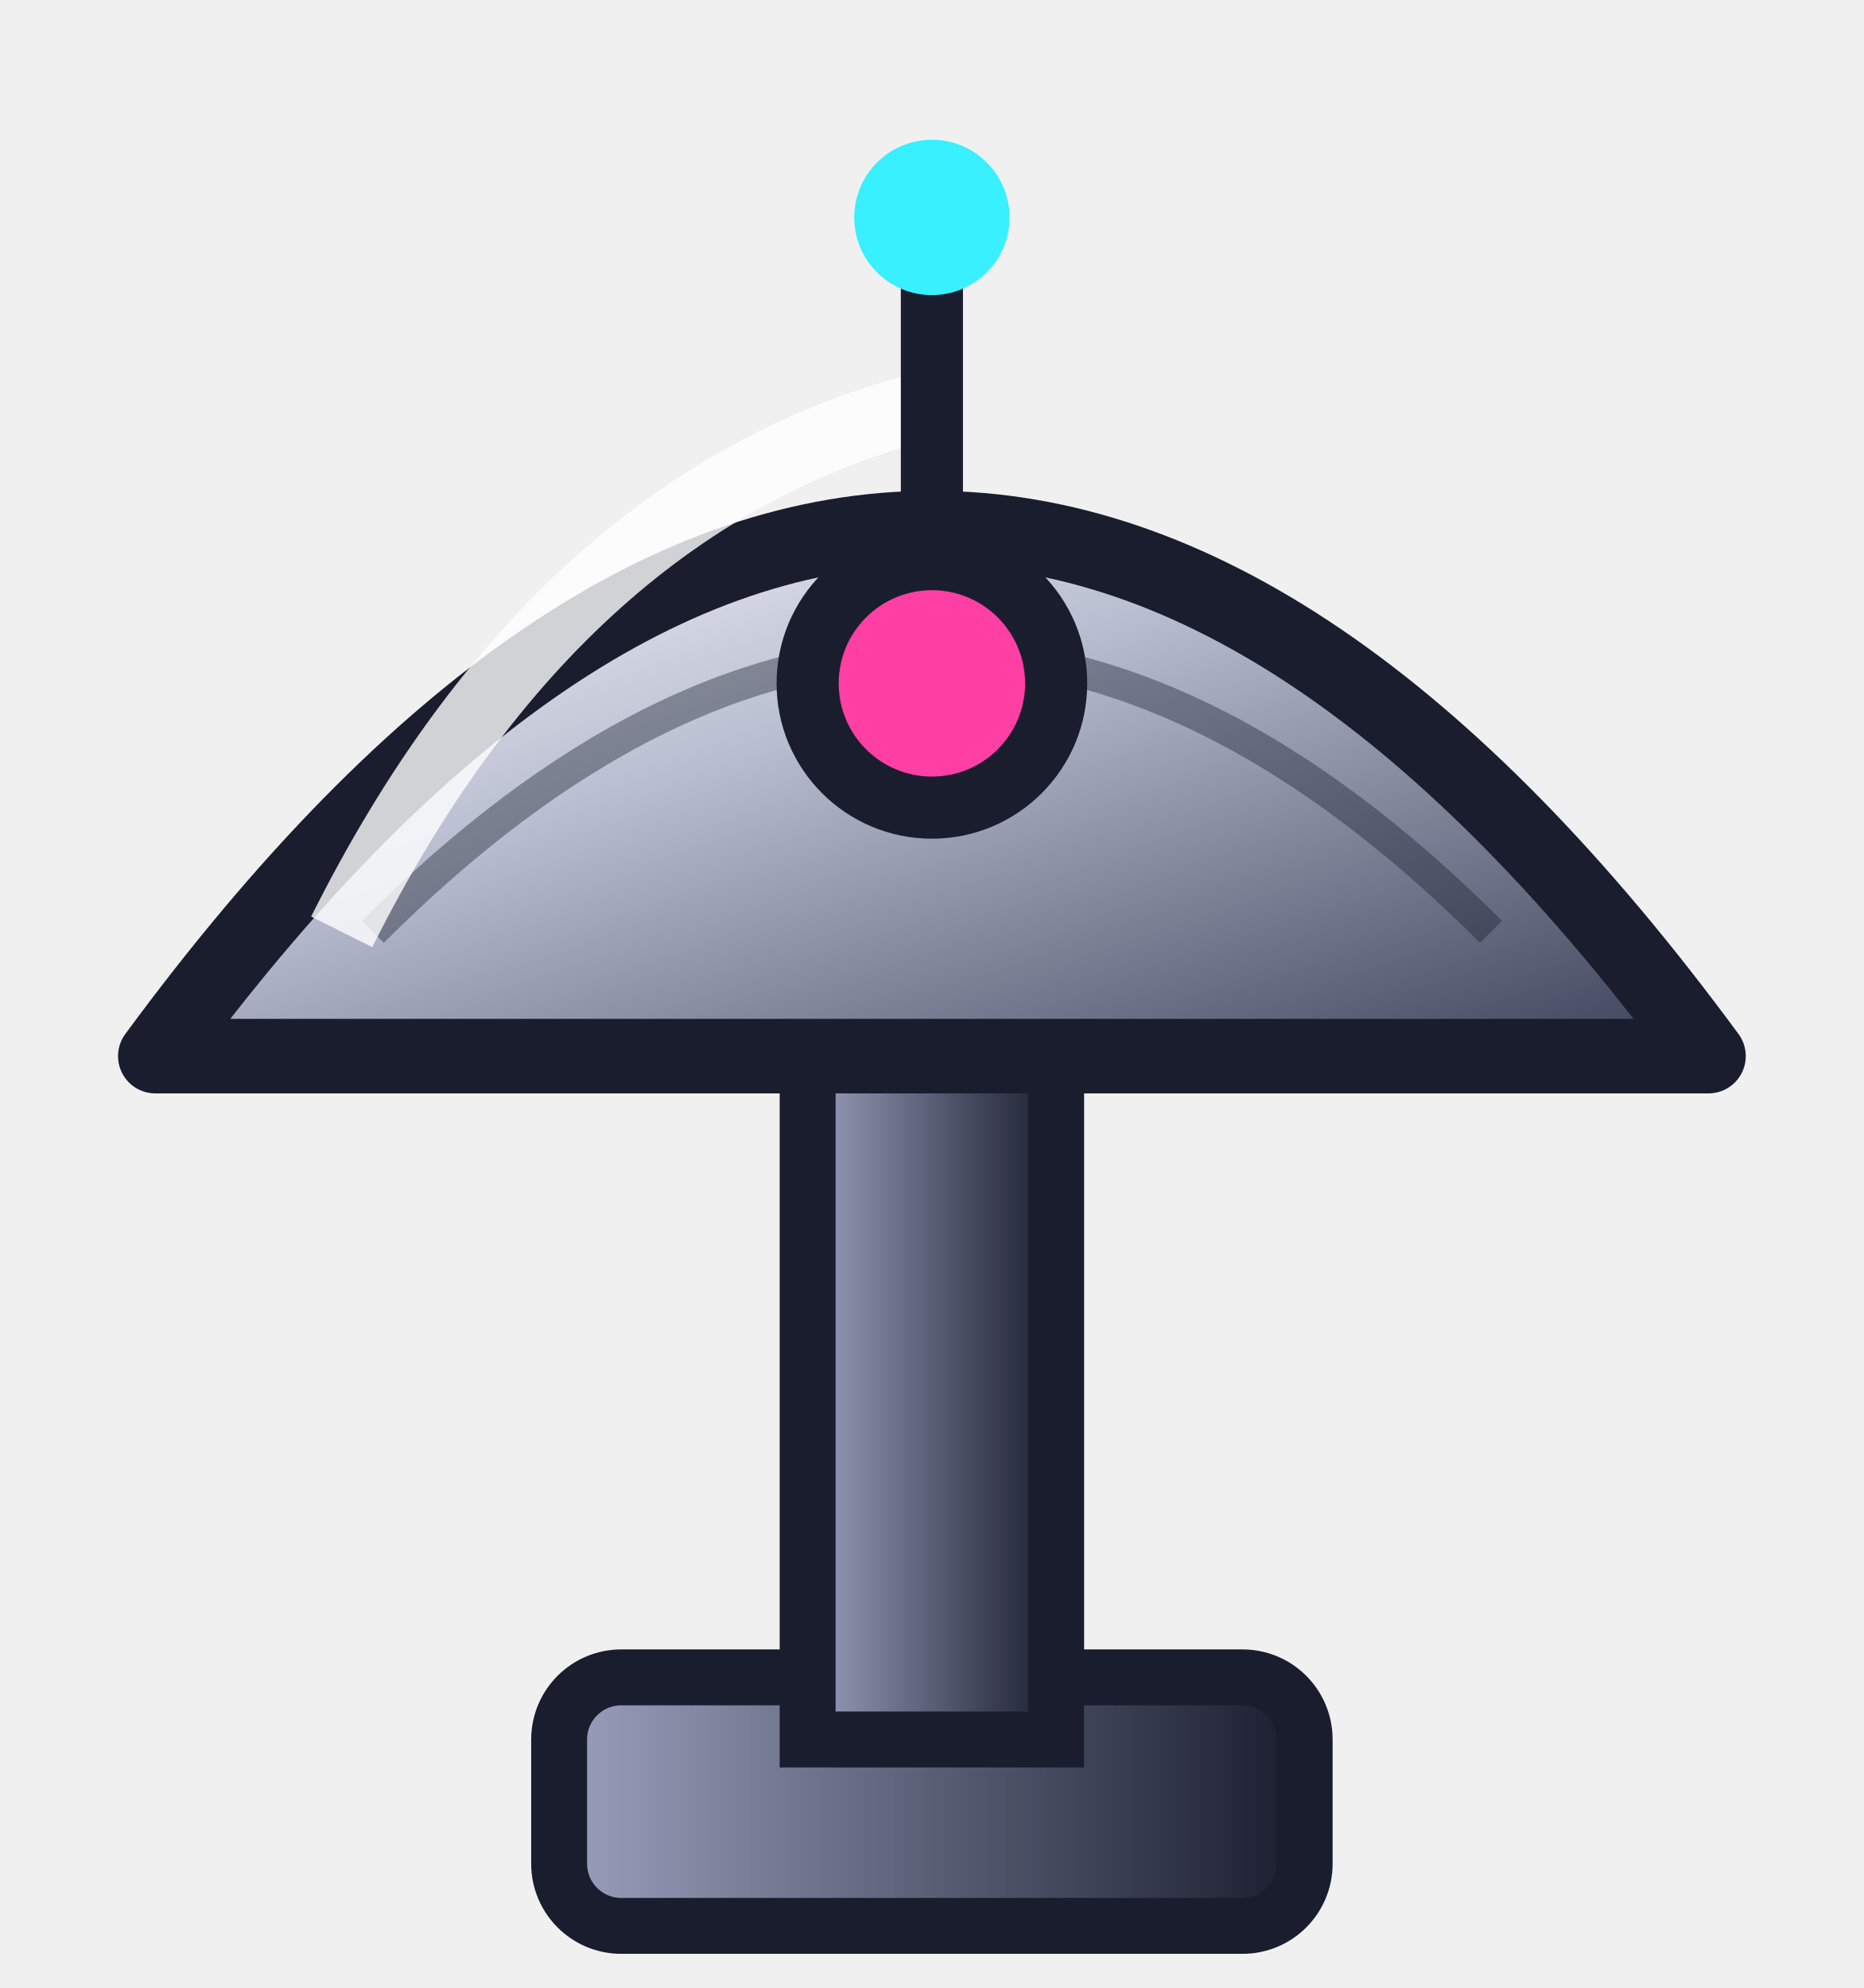
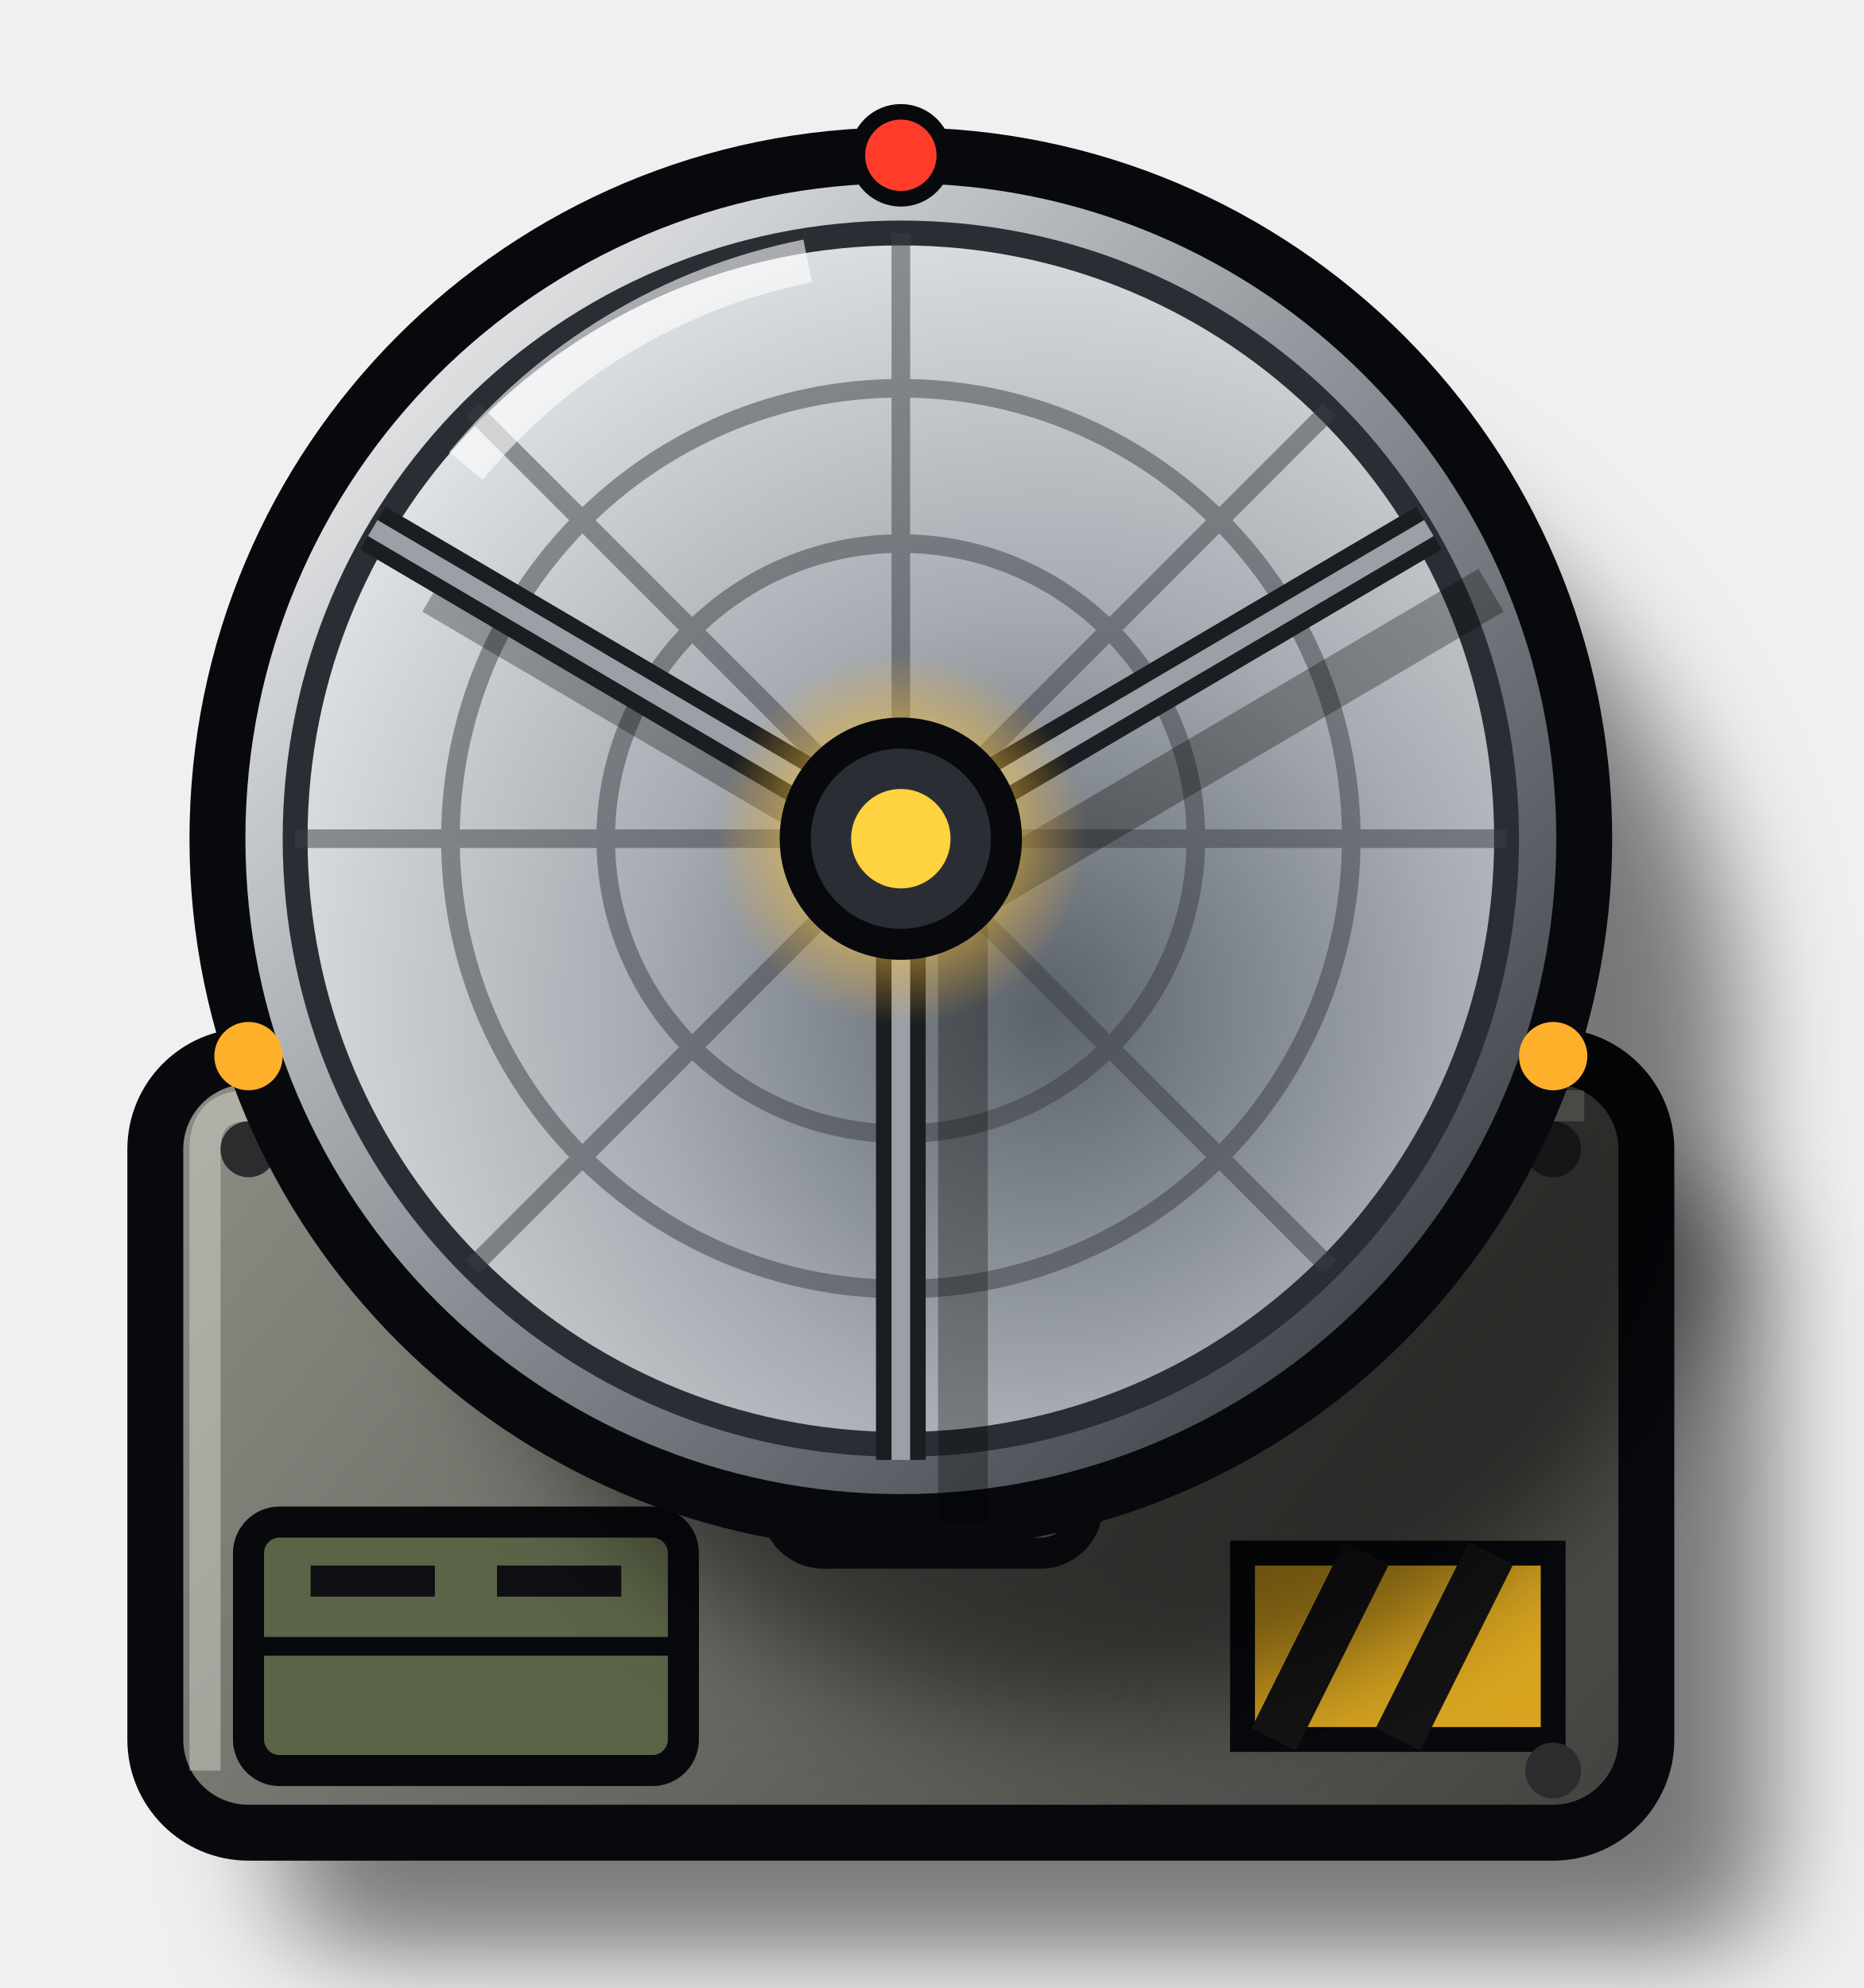
<svg xmlns="http://www.w3.org/2000/svg" viewBox="0 0 60 64">
  <defs>
-     <linearGradient id="ds-dish" x1="0" y1="0" x2="1" y2="1">
+     <filter id="ds-blur" x="-30%" y="-30%" width="160%" height="160%">
+       <feGaussianBlur stdDeviation="1.8" />
+     </filter>
+     <linearGradient id="ds-base" gradientUnits="userSpaceOnUse" x1="4" y1="20" x2="56" y2="62">
+       <stop offset="0" stop-color="#9c9c94" />
+       <stop offset="0.5" stop-color="#6c6c66" />
+       <stop offset="1" stop-color="#3a3a38" />
+     </linearGradient>
+     <radialGradient id="ds-dish" cx="0.62" cy="0.64" r="0.75">
+       <stop offset="0" stop-color="#5c626a" />
+       <stop offset="0.45" stop-color="#a6acb2" />
+       <stop offset="0.85" stop-color="#d8dcde" />
+       <stop offset="1" stop-color="#eef0f0" />
+     </radialGradient>
+     <linearGradient id="ds-rim" gradientUnits="userSpaceOnUse" x1="8" y1="6" x2="50" y2="48">
      <stop offset="0" stop-color="#ffffff" />
-       <stop offset="0.4" stop-color="#b8bdd0" />
-       <stop offset="1" stop-color="#3b4058" />
+       <stop offset="0.5" stop-color="#8a9096" />
+       <stop offset="1" stop-color="#2a2e34" />
    </linearGradient>
-     <linearGradient id="ds-pole" x1="0" x2="1">
-       <stop offset="0" stop-color="#9aa0bd" />
-       <stop offset="1" stop-color="#1a1d2e" />
-     </linearGradient>
+     <radialGradient id="ds-glow">
+       <stop offset="0" stop-color="#ffffff" />
+       <stop offset="0.4" stop-color="#ffd23f" />
+       <stop offset="1" stop-color="#ffb02a" stop-opacity="0" />
+     </radialGradient>
  </defs>
-   <rect x="18" y="54" width="24" height="8" rx="2" fill="url(#ds-pole)" stroke="#1a1d2e" stroke-width="1.8" />
-   <rect x="26" y="32" width="8" height="24" fill="url(#ds-pole)" stroke="#1a1d2e" stroke-width="1.8" />
-   <path d="M5 34 Q30 0 55 34 Z" fill="url(#ds-dish)" stroke="#1a1d2e" stroke-width="2.4" stroke-linejoin="round" />
-   <path d="M12 30 Q30 12 48 30" stroke="#1a1d2e" stroke-width="1" fill="none" opacity="0.4" />
-   <path d="M11 30 Q18 16 30 13" stroke="#ffffff" stroke-width="2.2" fill="none" opacity="0.8" />
-   <path d="M30 22 L30 8" stroke="#1a1d2e" stroke-width="2" />
-   <circle cx="30" cy="22" r="5" fill="#1a1d2e" />
-   <circle class="blink" cx="30" cy="22" r="3" fill="#ff3fa4" />
-   <circle cx="30" cy="7" r="2.5" fill="#38f0ff" />
+   <rect x="9" y="38" width="48" height="25" rx="3" fill="#000" opacity="0.5" filter="url(#ds-blur)" />
+   <rect x="5" y="34" width="48" height="25" rx="3" fill="url(#ds-base)" stroke="#07090d" stroke-width="1.8" />
+   <path d="M6.6 57 L6.6 37 Q6.6 35.6 8 35.6 L51 35.6" fill="none" stroke="#e8e8e0" stroke-width="1" opacity="0.4" />
+   <rect x="8" y="49" width="14" height="8" rx="1" fill="#5c6448" stroke="#07090d" stroke-width="1" />
+   <path d="M8 53 L22 53" stroke="#07090d" stroke-width="0.6" />
+   <g fill="#0d0f12">
+     <rect x="10" y="50.4" width="4" height="1" />
+     <rect x="16" y="50.4" width="4" height="1" />
+   </g>
+   <rect x="40" y="50" width="10" height="6" fill="#d9a520" stroke="#07090d" stroke-width="0.8" />
+   <path d="M41 56 L44 50 M45 56 L48 50" stroke="#141414" stroke-width="1.6" />
+   <g fill="#2a2c2e">
+     <circle cx="8" cy="37" r="0.9" />
+     <circle cx="50" cy="37" r="0.9" />
+     <circle cx="50" cy="57" r="0.9" />
+   </g>
+   <ellipse cx="35" cy="34" rx="21" ry="21" fill="#000" opacity="0.5" filter="url(#ds-blur)" />
+   <rect x="25" y="40" width="10" height="10" rx="1.5" fill="#3c4248" stroke="#07090d" stroke-width="1" />
+   <circle cx="29" cy="27" r="22" fill="url(#ds-rim)" stroke="#07090d" stroke-width="1.8" />
+   <circle cx="29" cy="27" r="19.5" fill="url(#ds-dish)" stroke="#2a2e34" stroke-width="0.8" />
+   <g fill="none" stroke="#3a3e44" stroke-width="0.6" opacity="0.5">
+     <circle cx="29" cy="27" r="14.5" />
+     <circle cx="29" cy="27" r="9.5" />
+     <path d="M29 7.5 L29 46.5 M9.5 27 L48.5 27 M15.2 13.2 L42.8 40.8 M42.8 13.2 L15.2 40.8" />
+   </g>
+   <path d="M31 29 L31 49 M31 29 L14 19 M31 29 L48 19" stroke="#000" stroke-width="1.6" opacity="0.3" />
+   <path d="M29 27 L29 47 M29 27 L12 17 M29 27 L46 17" stroke="#1a1d22" stroke-width="1.6" />
+   <path d="M29 27 L29 47 M29 27 L12 17 M29 27 L46 17" stroke="#9aa0a6" stroke-width="0.6" />
+   <circle cx="29" cy="27" r="6" fill="url(#ds-glow)" opacity="0.7" />
+   <circle cx="29" cy="27" r="3.4" fill="#2a2e34" stroke="#07090d" stroke-width="1" />
+   <circle cx="29" cy="27" r="1.6" fill="#ffd23f" />
+   <circle cx="29" cy="5" r="1.4" fill="#ff3b2a" stroke="#07090d" stroke-width="0.5" />
+   <circle cx="8" cy="34" r="1.1" fill="#ffb02a" />
+   <circle cx="50" cy="34" r="1.1" fill="#ffb02a" />
+   <path d="M15 15 A19 19 0 0 1 26 8.4" fill="none" stroke="#fff" stroke-width="1.4" opacity="0.6" />
</svg>
